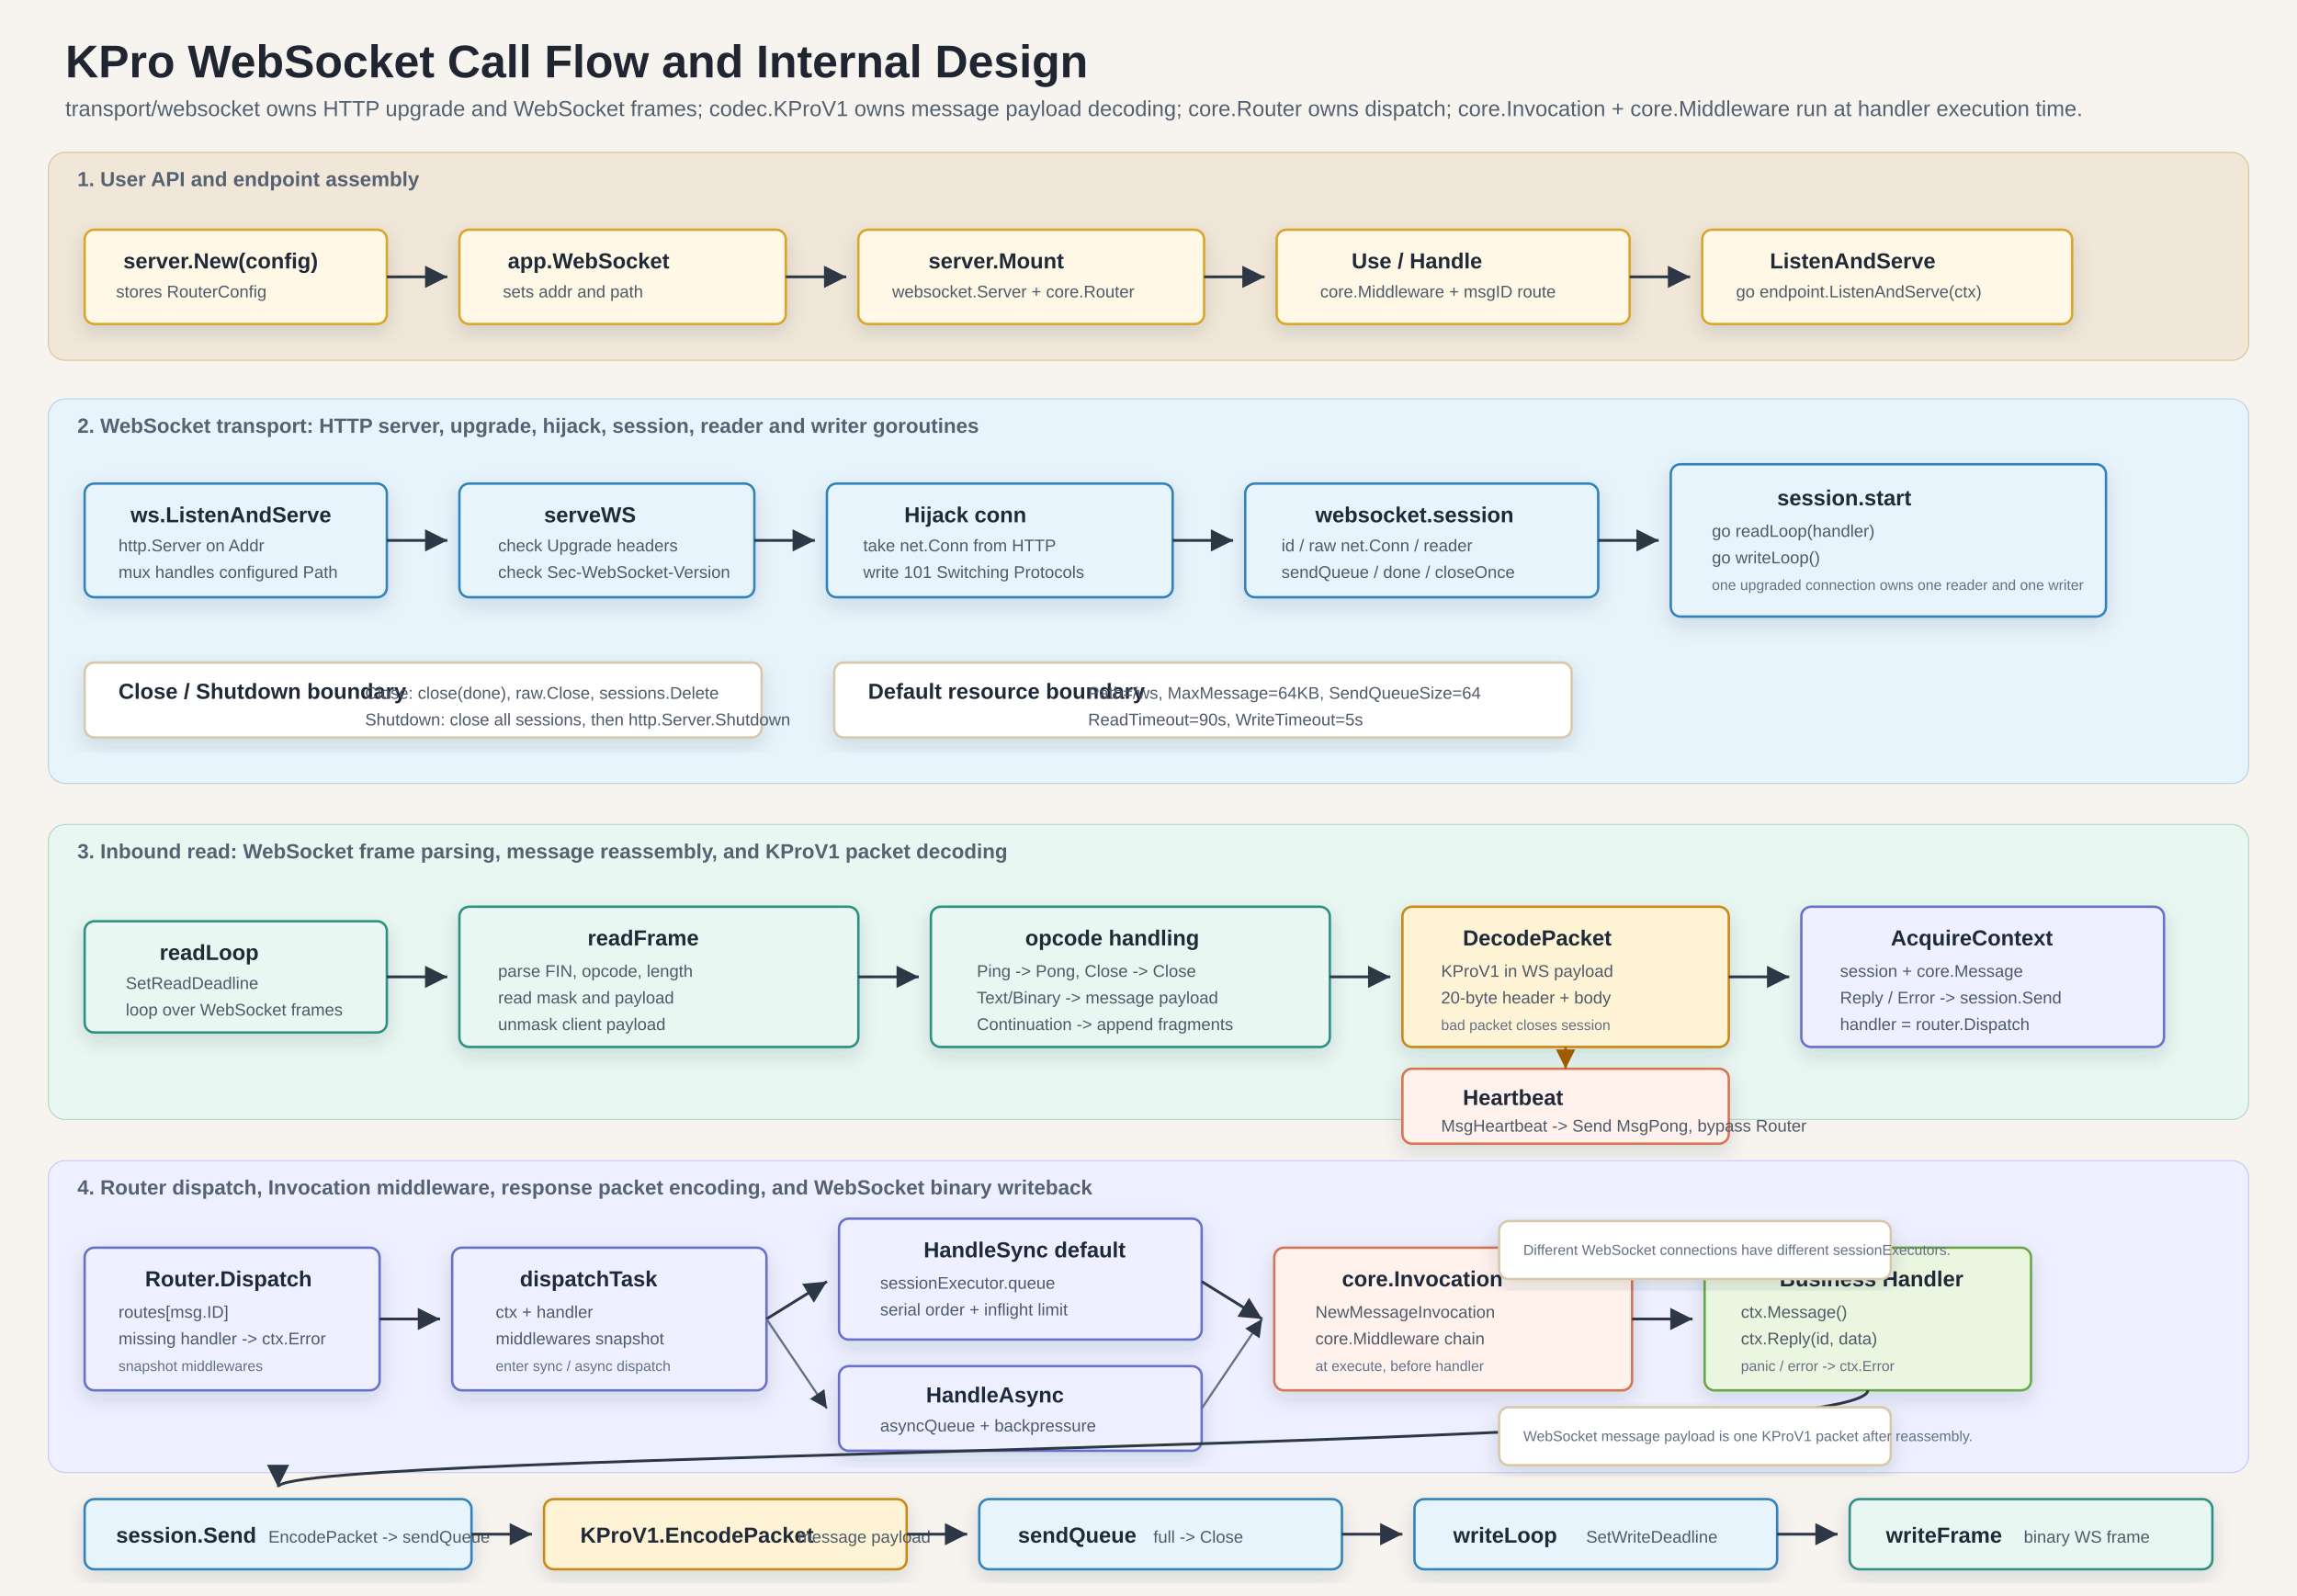
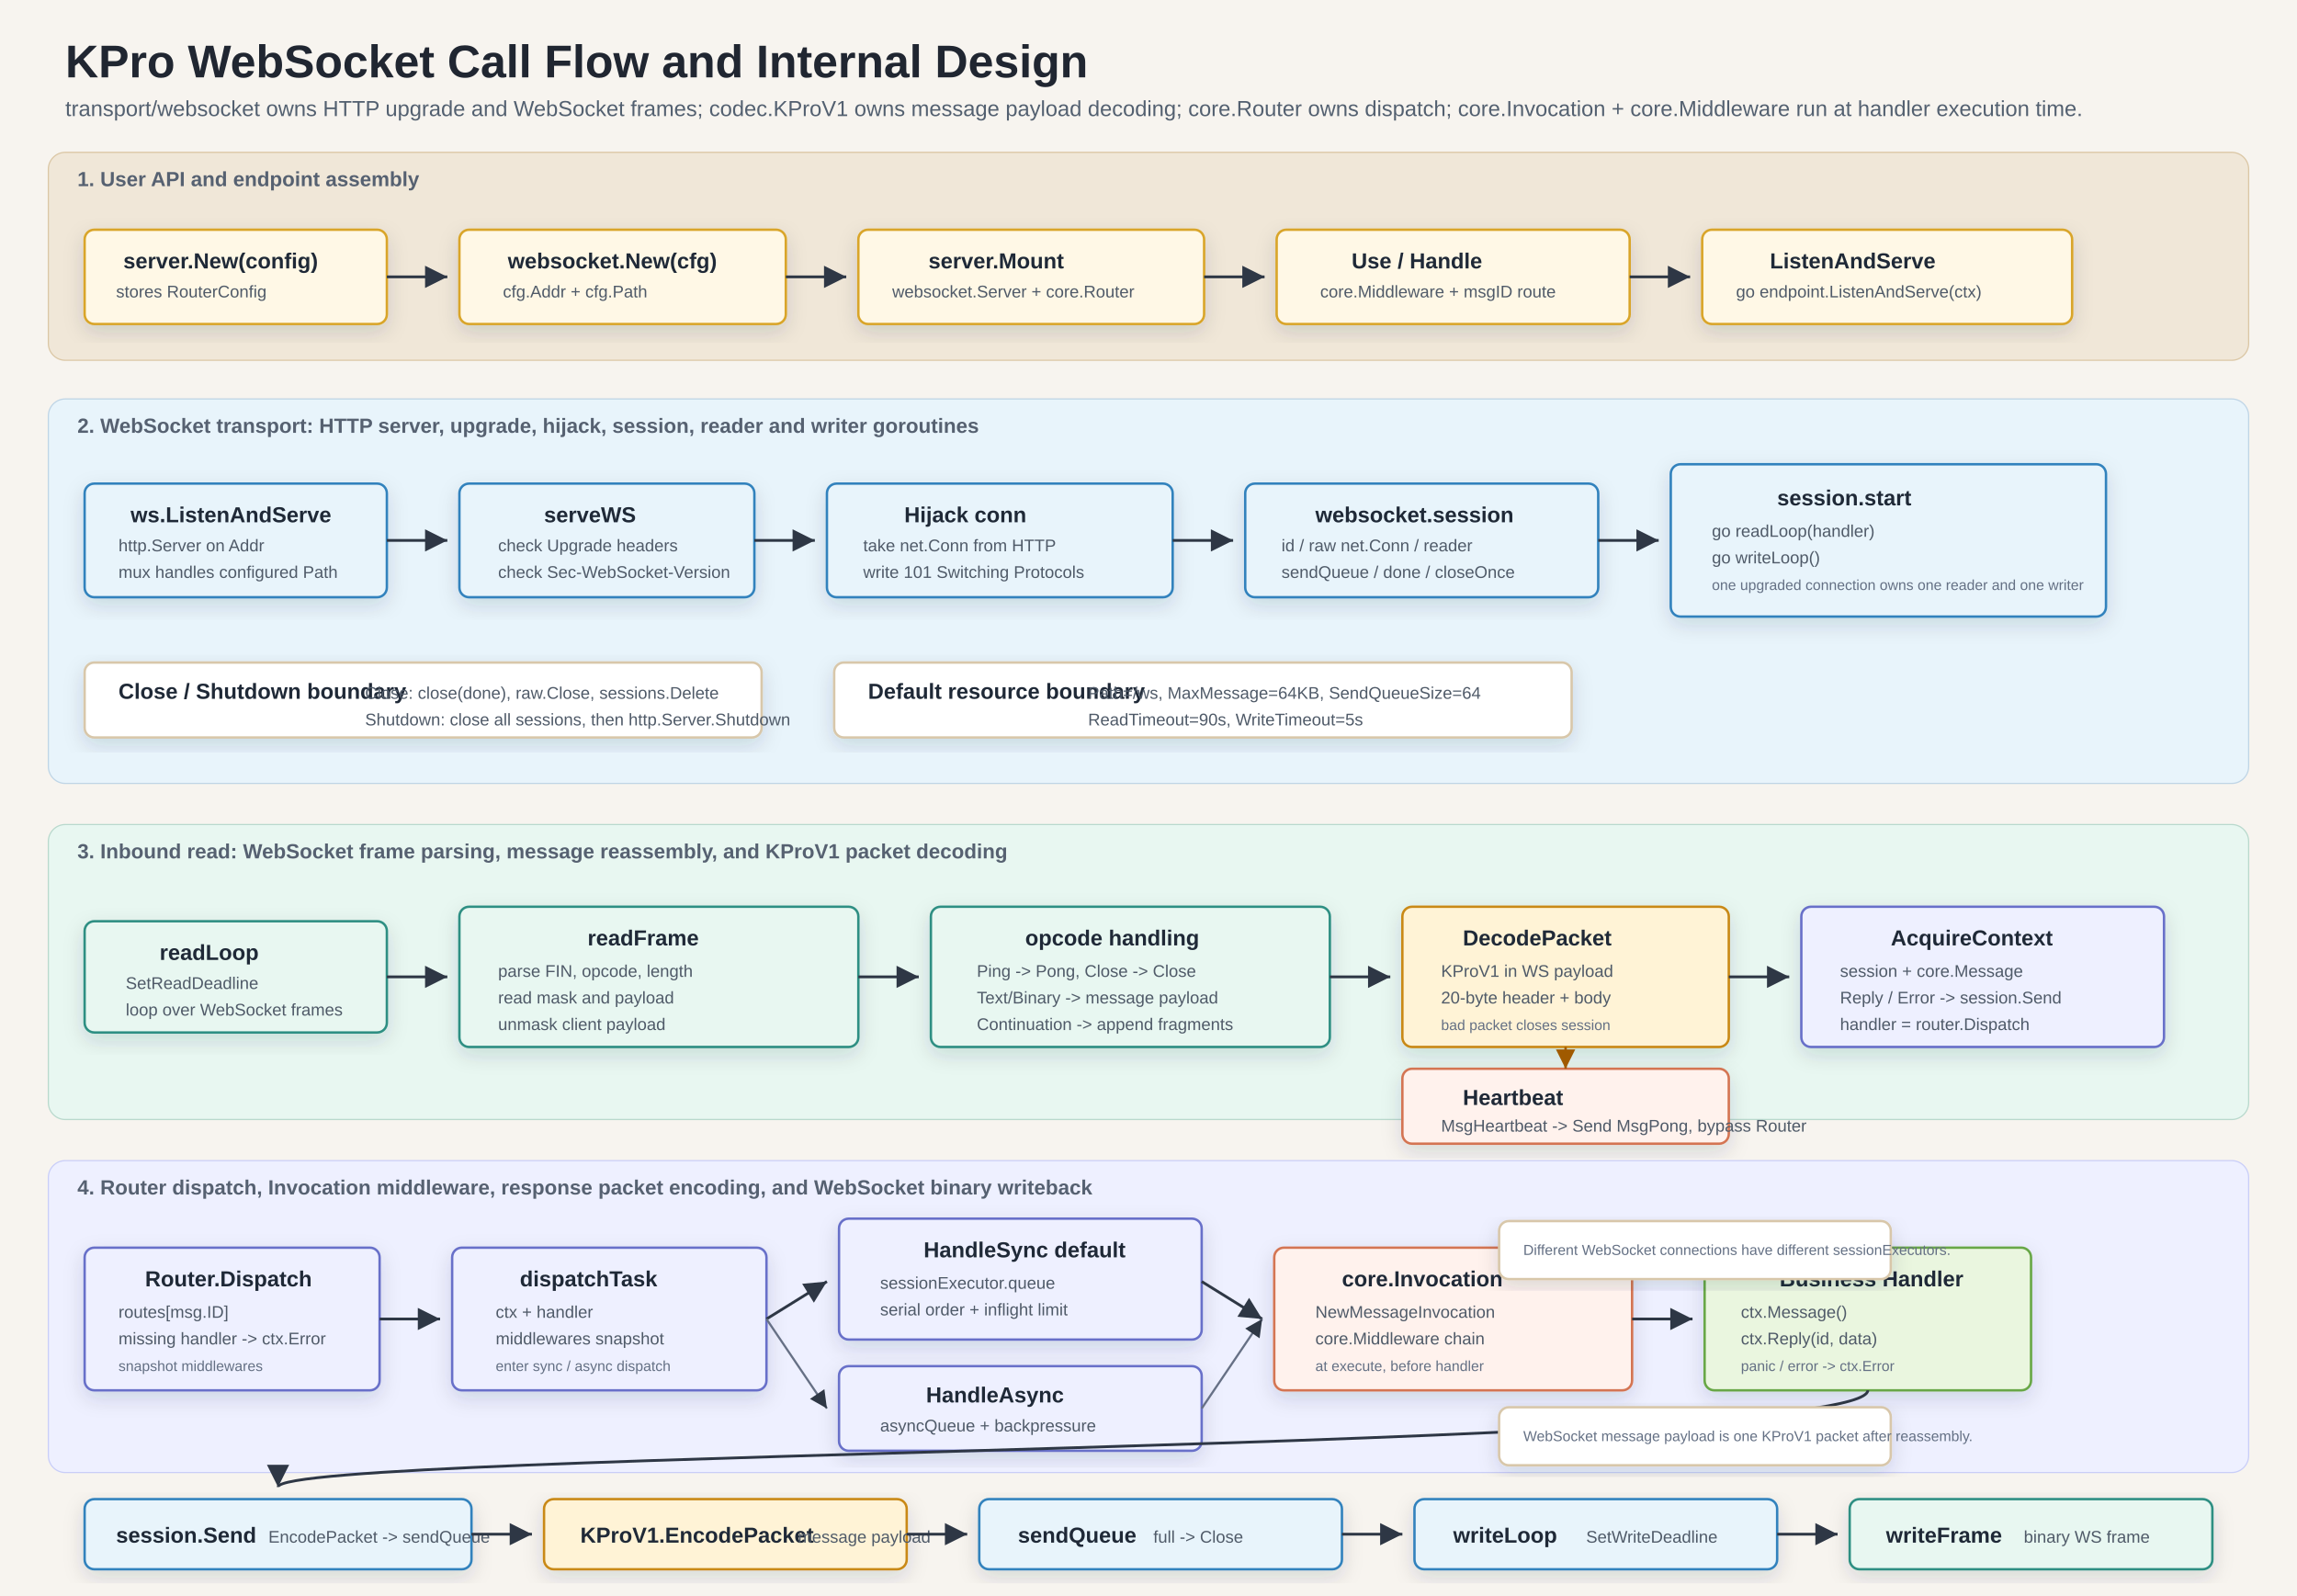
<svg xmlns="http://www.w3.org/2000/svg" width="1900" height="1320" viewBox="0 0 1900 1320" role="img" aria-labelledby="title desc">
  <defs>
    <marker id="arrow" markerWidth="12" markerHeight="12" refX="10" refY="6" orient="auto" markerUnits="strokeWidth">
      <path d="M2,2 L10,6 L2,10 Z" fill="#2e3745" />
    </marker>
    <marker id="warnArrow" markerWidth="12" markerHeight="12" refX="10" refY="6" orient="auto" markerUnits="strokeWidth">
      <path d="M2,2 L10,6 L2,10 Z" fill="#a05a00" />
    </marker>
    <filter id="shadow" x="-20%" y="-20%" width="140%" height="140%">
      <feDropShadow dx="0" dy="6" stdDeviation="8" flood-color="#1e293b" flood-opacity="0.14" />
    </filter>
    <style>
      .bg { fill: #f7f4ef; }
      .title { font: 700 38px "Microsoft YaHei", Arial, sans-serif; fill: #202631; }
      .subtitle { font: 400 18px "Microsoft YaHei", Arial, sans-serif; fill: #536070; }
      .laneTitle { font: 700 17px "Microsoft YaHei", Arial, sans-serif; fill: #566171; }
      .boxTitle { font: 700 18px "Microsoft YaHei", Arial, sans-serif; fill: #1f2937; }
      .text { font: 400 14px "Microsoft YaHei", Arial, sans-serif; fill: #4f5a68; }
      .small { font: 400 12px "Microsoft YaHei", Arial, sans-serif; fill: #647084; }
      .box { stroke-width: 2; filter: url(#shadow); }
      .setup { fill: #fff8e6; stroke: #d9a529; }
      .ws { fill: #e8f4fb; stroke: #3182bd; }
      .frame { fill: #e8f7f1; stroke: #2f8f83; }
      .proto { fill: #fff3d6; stroke: #c98918; }
      .router { fill: #eef0ff; stroke: #6870c9; }
      .app { fill: #eaf6df; stroke: #68a746; }
      .risk { fill: #fff2ed; stroke: #d47452; }
      .note { fill: #ffffff; stroke: #d8c7aa; }
      .line { fill: none; stroke: #2e3745; stroke-width: 2.3; marker-end: url(#arrow); }
      .lineThin { fill: none; stroke: #667085; stroke-width: 1.8; marker-end: url(#arrow); }
      .warn { fill: none; stroke: #a05a00; stroke-width: 2; stroke-dasharray: 7 7; marker-end: url(#warnArrow); }
    </style>
  </defs>
  <rect class="bg" x="0" y="0" width="1900" height="1320" />
  <text class="title" x="54" y="64">KPro WebSocket Call Flow and Internal Design</text>
  <text class="subtitle" x="54" y="96">transport/websocket owns HTTP upgrade and WebSocket frames; codec.KProV1 owns message payload decoding; core.Router owns dispatch; core.Invocation + core.Middleware run at handler execution time.</text>
  <rect x="40" y="126" width="1820" height="172" rx="14" fill="#f0e7d8" stroke="#dbc7a5" />
  <text class="laneTitle" x="64" y="154">1. User API and endpoint assembly</text>
  <rect class="box setup" x="70" y="190" width="250" height="78" rx="8" />
  <text class="boxTitle" x="102" y="222">server.New(config)</text>
  <text class="text" x="96" y="246">stores RouterConfig</text>
  <rect class="box setup" x="380" y="190" width="270" height="78" rx="8" />
-   <text class="boxTitle" x="420" y="222">app.WebSocket</text>
-   <text class="text" x="416" y="246">sets addr and path</text>
+   <text class="boxTitle" x="420" y="222">websocket.New(cfg)</text>
+   <text class="text" x="416" y="246">cfg.Addr + cfg.Path</text>
  <rect class="box setup" x="710" y="190" width="286" height="78" rx="8" />
  <text class="boxTitle" x="768" y="222">server.Mount</text>
  <text class="text" x="738" y="246">websocket.Server + core.Router</text>
  <rect class="box setup" x="1056" y="190" width="292" height="78" rx="8" />
  <text class="boxTitle" x="1118" y="222">Use / Handle</text>
  <text class="text" x="1092" y="246">core.Middleware + msgID route</text>
  <rect class="box setup" x="1408" y="190" width="306" height="78" rx="8" />
  <text class="boxTitle" x="1464" y="222">ListenAndServe</text>
  <text class="text" x="1436" y="246">go endpoint.ListenAndServe(ctx)</text>
  <path class="line" d="M320 229 L370 229" />
  <path class="line" d="M650 229 L700 229" />
  <path class="line" d="M996 229 L1046 229" />
  <path class="line" d="M1348 229 L1398 229" />
  <rect x="40" y="330" width="1820" height="318" rx="14" fill="#e8f4fb" stroke="#bfd5e6" />
  <text class="laneTitle" x="64" y="358">2. WebSocket transport: HTTP server, upgrade, hijack, session, reader and writer goroutines</text>
  <rect class="box ws" x="70" y="400" width="250" height="94" rx="8" />
  <text class="boxTitle" x="108" y="432">ws.ListenAndServe</text>
  <text class="text" x="98" y="456">http.Server on Addr</text>
  <text class="text" x="98" y="478">mux handles configured Path</text>
  <rect class="box ws" x="380" y="400" width="244" height="94" rx="8" />
  <text class="boxTitle" x="450" y="432">serveWS</text>
  <text class="text" x="412" y="456">check Upgrade headers</text>
  <text class="text" x="412" y="478">check Sec-WebSocket-Version</text>
  <rect class="box ws" x="684" y="400" width="286" height="94" rx="8" />
  <text class="boxTitle" x="748" y="432">Hijack conn</text>
  <text class="text" x="714" y="456">take net.Conn from HTTP</text>
  <text class="text" x="714" y="478">write 101 Switching Protocols</text>
  <rect class="box ws" x="1030" y="400" width="292" height="94" rx="8" />
  <text class="boxTitle" x="1088" y="432">websocket.session</text>
  <text class="text" x="1060" y="456">id / raw net.Conn / reader</text>
  <text class="text" x="1060" y="478">sendQueue / done / closeOnce</text>
  <rect class="box ws" x="1382" y="384" width="360" height="126" rx="8" />
  <text class="boxTitle" x="1470" y="418">session.start</text>
  <text class="text" x="1416" y="444">go readLoop(handler)</text>
  <text class="text" x="1416" y="466">go writeLoop()</text>
  <text class="small" x="1416" y="488">one upgraded connection owns one reader and one writer</text>
  <path class="line" d="M320 447 L370 447" />
  <path class="line" d="M624 447 L674 447" />
  <path class="line" d="M970 447 L1020 447" />
  <path class="line" d="M1322 447 L1372 447" />
  <rect class="box note" x="70" y="548" width="560" height="62" rx="8" />
  <text class="boxTitle" x="98" y="578">Close / Shutdown boundary</text>
  <text class="text" x="302" y="578">Close: close(done), raw.Close, sessions.Delete</text>
  <text class="text" x="302" y="600">Shutdown: close all sessions, then http.Server.Shutdown</text>
  <rect class="box note" x="690" y="548" width="610" height="62" rx="8" />
  <text class="boxTitle" x="718" y="578">Default resource boundary</text>
  <text class="text" x="900" y="578">Path=/ws, MaxMessage=64KB, SendQueueSize=64</text>
  <text class="text" x="900" y="600">ReadTimeout=90s, WriteTimeout=5s</text>
  <rect x="40" y="682" width="1820" height="244" rx="14" fill="#e8f7f1" stroke="#b9d9cd" />
  <text class="laneTitle" x="64" y="710">3. Inbound read: WebSocket frame parsing, message reassembly, and KProV1 packet decoding</text>
  <rect class="box frame" x="70" y="762" width="250" height="92" rx="8" />
  <text class="boxTitle" x="132" y="794">readLoop</text>
  <text class="text" x="104" y="818">SetReadDeadline</text>
  <text class="text" x="104" y="840">loop over WebSocket frames</text>
  <rect class="box frame" x="380" y="750" width="330" height="116" rx="8" />
  <text class="boxTitle" x="486" y="782">readFrame</text>
  <text class="text" x="412" y="808">parse FIN, opcode, length</text>
  <text class="text" x="412" y="830">read mask and payload</text>
  <text class="text" x="412" y="852">unmask client payload</text>
  <rect class="box frame" x="770" y="750" width="330" height="116" rx="8" />
  <text class="boxTitle" x="848" y="782">opcode handling</text>
  <text class="text" x="808" y="808">Ping -&gt; Pong, Close -&gt; Close</text>
  <text class="text" x="808" y="830">Text/Binary -&gt; message payload</text>
  <text class="text" x="808" y="852">Continuation -&gt; append fragments</text>
  <rect class="box proto" x="1160" y="750" width="270" height="116" rx="8" />
  <text class="boxTitle" x="1210" y="782">DecodePacket</text>
  <text class="text" x="1192" y="808">KProV1 in WS payload</text>
  <text class="text" x="1192" y="830">20-byte header + body</text>
  <text class="small" x="1192" y="852">bad packet closes session</text>
  <rect class="box router" x="1490" y="750" width="300" height="116" rx="8" />
  <text class="boxTitle" x="1564" y="782">AcquireContext</text>
  <text class="text" x="1522" y="808">session + core.Message</text>
  <text class="text" x="1522" y="830">Reply / Error -&gt; session.Send</text>
  <text class="text" x="1522" y="852">handler = router.Dispatch</text>
  <path class="line" d="M320 808 L370 808" />
  <path class="line" d="M710 808 L760 808" />
  <path class="line" d="M1100 808 L1150 808" />
  <path class="line" d="M1430 808 L1480 808" />
  <rect class="box risk" x="1160" y="884" width="270" height="62" rx="8" />
  <text class="boxTitle" x="1210" y="914">Heartbeat</text>
  <text class="text" x="1192" y="936">MsgHeartbeat -&gt; Send MsgPong, bypass Router</text>
  <path class="warn" d="M1295 866 L1295 884" />
  <rect x="40" y="960" width="1820" height="258" rx="14" fill="#eef0ff" stroke="#c9cef8" />
  <text class="laneTitle" x="64" y="988">4. Router dispatch, Invocation middleware, response packet encoding, and WebSocket binary writeback</text>
  <rect class="box router" x="70" y="1032" width="244" height="118" rx="8" />
  <text class="boxTitle" x="120" y="1064">Router.Dispatch</text>
  <text class="text" x="98" y="1090">routes[msg.ID]</text>
  <text class="text" x="98" y="1112">missing handler -&gt; ctx.Error</text>
  <text class="small" x="98" y="1134">snapshot middlewares</text>
  <rect class="box router" x="374" y="1032" width="260" height="118" rx="8" />
  <text class="boxTitle" x="430" y="1064">dispatchTask</text>
  <text class="text" x="410" y="1090">ctx + handler</text>
  <text class="text" x="410" y="1112">middlewares snapshot</text>
  <text class="small" x="410" y="1134">enter sync / async dispatch</text>
  <rect class="box router" x="694" y="1008" width="300" height="100" rx="8" />
  <text class="boxTitle" x="764" y="1040">HandleSync default</text>
  <text class="text" x="728" y="1066">sessionExecutor.queue</text>
  <text class="text" x="728" y="1088">serial order + inflight limit</text>
  <rect class="box router" x="694" y="1130" width="300" height="70" rx="8" />
  <text class="boxTitle" x="766" y="1160">HandleAsync</text>
  <text class="text" x="728" y="1184">asyncQueue + backpressure</text>
  <rect class="box risk" x="1054" y="1032" width="296" height="118" rx="8" />
  <text class="boxTitle" x="1110" y="1064">core.Invocation</text>
  <text class="text" x="1088" y="1090">NewMessageInvocation</text>
  <text class="text" x="1088" y="1112">core.Middleware chain</text>
  <text class="small" x="1088" y="1134">at execute, before handler</text>
  <rect class="box app" x="1410" y="1032" width="270" height="118" rx="8" />
  <text class="boxTitle" x="1472" y="1064">Business Handler</text>
  <text class="text" x="1440" y="1090">ctx.Message()</text>
  <text class="text" x="1440" y="1112">ctx.Reply(id, data)</text>
  <text class="small" x="1440" y="1134">panic / error -&gt; ctx.Error</text>
  <path class="line" d="M314 1091 L364 1091" />
  <path class="line" d="M634 1091 L684 1060" />
  <path class="lineThin" d="M634 1091 L684 1165" />
  <path class="line" d="M994 1060 L1044 1091" />
  <path class="lineThin" d="M994 1165 L1044 1091" />
  <path class="line" d="M1350 1091 L1400 1091" />
  <rect class="box ws" x="70" y="1240" width="320" height="58" rx="8" />
  <text class="boxTitle" x="96" y="1276">session.Send</text>
  <text class="text" x="222" y="1276">EncodePacket -&gt; sendQueue</text>
  <rect class="box proto" x="450" y="1240" width="300" height="58" rx="8" />
  <text class="boxTitle" x="480" y="1276">KProV1.EncodePacket</text>
  <text class="text" x="660" y="1276">message payload</text>
  <rect class="box ws" x="810" y="1240" width="300" height="58" rx="8" />
  <text class="boxTitle" x="842" y="1276">sendQueue</text>
  <text class="text" x="954" y="1276">full -&gt; Close</text>
  <rect class="box ws" x="1170" y="1240" width="300" height="58" rx="8" />
  <text class="boxTitle" x="1202" y="1276">writeLoop</text>
  <text class="text" x="1312" y="1276">SetWriteDeadline</text>
  <rect class="box frame" x="1530" y="1240" width="300" height="58" rx="8" />
  <text class="boxTitle" x="1560" y="1276">writeFrame</text>
  <text class="text" x="1674" y="1276">binary WS frame</text>
  <path class="line" d="M1545 1150 C1545 1200, 230 1200, 230 1230" />
  <path class="line" d="M390 1269 L440 1269" />
  <path class="line" d="M750 1269 L800 1269" />
  <path class="line" d="M1110 1269 L1160 1269" />
  <path class="line" d="M1470 1269 L1520 1269" />
  <rect class="box note" x="1240" y="1010" width="324" height="48" rx="8" />
  <text class="small" x="1260" y="1038">Different WebSocket connections have different sessionExecutors.</text>
  <rect class="box note" x="1240" y="1164" width="324" height="48" rx="8" />
  <text class="small" x="1260" y="1192">WebSocket message payload is one KProV1 packet after reassembly.</text>
</svg>
